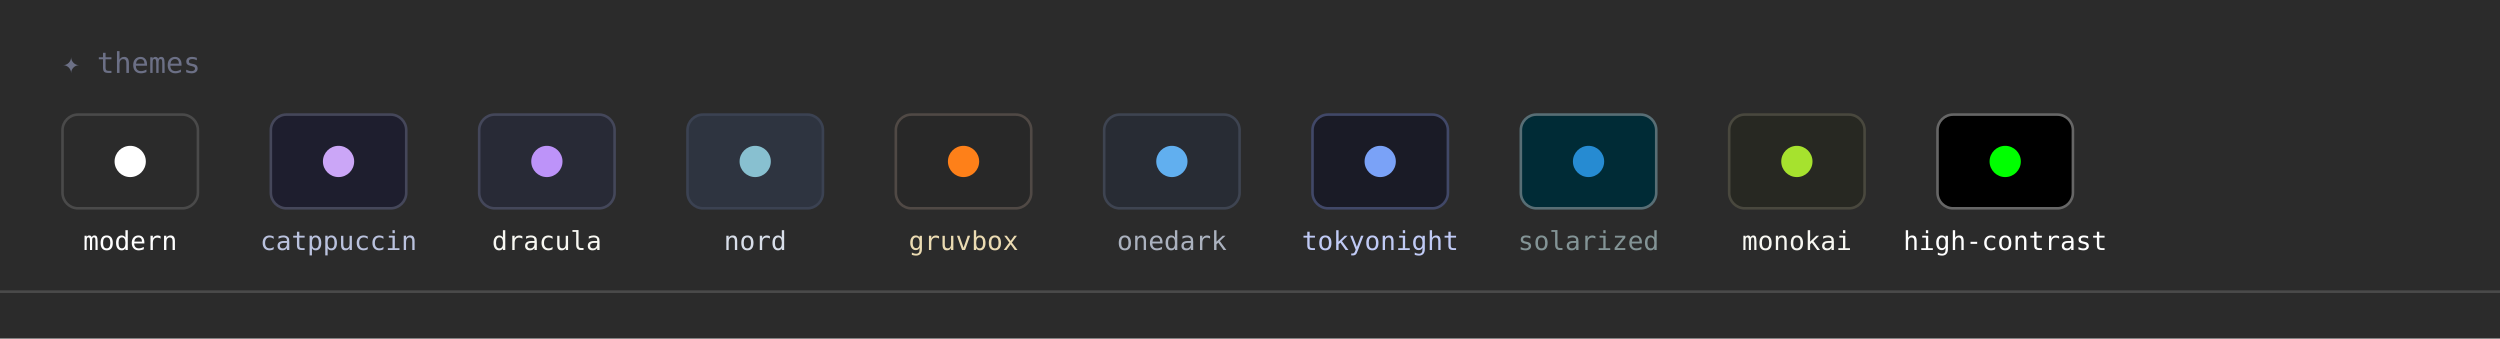
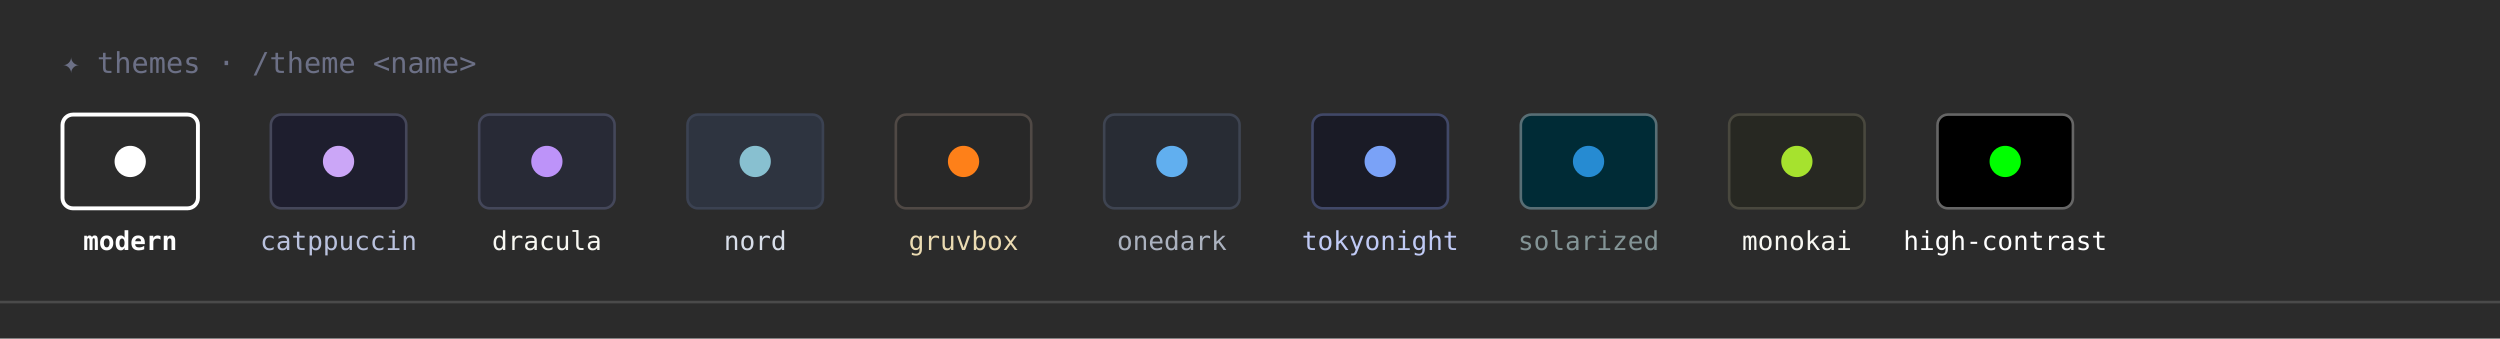
<svg xmlns="http://www.w3.org/2000/svg" viewBox="0 0 960 130" width="100%" style="display:block">
  <rect width="960" height="130" fill="#2b2b2b" />
-   <text x="24" y="28" font-family="'SF Mono','Cascadia Code','Fira Code','JetBrains Mono','Consolas',monospace" fill="#6c7086" font-size="11">✦  themes</text>
-   <rect x="24" y="44" width="52" height="36" rx="6" fill="#2b2b2b" stroke="#4a4a4a" stroke-width="1" />
+   <text x="24" y="28" font-family="'SF Mono','Cascadia Code','Fira Code','JetBrains Mono','Consolas',monospace" fill="#6c7086" font-size="11">✦  themes  ·  /theme &lt;name&gt;</text>
+   <rect x="24" y="44" width="52" height="36" rx="4" fill="#2b2b2b" stroke="#ffffff" stroke-width="1.5" />
  <circle cx="50" cy="62" r="6" fill="#ffffff" />
-   <text x="50" y="96" font-family="'SF Mono','Cascadia Code','Fira Code','JetBrains Mono','Consolas',monospace" fill="#ffffff" font-size="10" text-anchor="middle">modern</text>
-   <rect x="104" y="44" width="52" height="36" rx="6" fill="#1e1e2e" stroke="#45475a" stroke-width="1" />
+   <text x="50" y="96" font-family="'SF Mono','Cascadia Code','Fira Code','JetBrains Mono','Consolas',monospace" fill="#ffffff" font-size="10" font-weight="700" text-anchor="middle">modern</text>
+   <rect x="104" y="44" width="52" height="36" rx="4" fill="#1e1e2e" stroke="#45475a" stroke-width="1" />
  <circle cx="130" cy="62" r="6" fill="#cba6f7" />
  <text x="130" y="96" font-family="'SF Mono','Cascadia Code','Fira Code','JetBrains Mono','Consolas',monospace" fill="#bac2de" font-size="10" text-anchor="middle">catppuccin</text>
-   <rect x="184" y="44" width="52" height="36" rx="6" fill="#282a36" stroke="#44475a" stroke-width="1" />
+   <rect x="184" y="44" width="52" height="36" rx="4" fill="#282a36" stroke="#44475a" stroke-width="1" />
  <circle cx="210" cy="62" r="6" fill="#bd93f9" />
  <text x="210" y="96" font-family="'SF Mono','Cascadia Code','Fira Code','JetBrains Mono','Consolas',monospace" fill="#f8f8f2" font-size="10" text-anchor="middle">dracula</text>
-   <rect x="264" y="44" width="52" height="36" rx="6" fill="#2e3440" stroke="#3b4252" stroke-width="1" />
+   <rect x="264" y="44" width="52" height="36" rx="4" fill="#2e3440" stroke="#3b4252" stroke-width="1" />
  <circle cx="290" cy="62" r="6" fill="#88c0d0" />
  <text x="290" y="96" font-family="'SF Mono','Cascadia Code','Fira Code','JetBrains Mono','Consolas',monospace" fill="#d8dee9" font-size="10" text-anchor="middle">nord</text>
-   <rect x="344" y="44" width="52" height="36" rx="6" fill="#282828" stroke="#504945" stroke-width="1" />
+   <rect x="344" y="44" width="52" height="36" rx="4" fill="#282828" stroke="#504945" stroke-width="1" />
  <circle cx="370" cy="62" r="6" fill="#fe8019" />
  <text x="370" y="96" font-family="'SF Mono','Cascadia Code','Fira Code','JetBrains Mono','Consolas',monospace" fill="#ebdbb2" font-size="10" text-anchor="middle">gruvbox</text>
-   <rect x="424" y="44" width="52" height="36" rx="6" fill="#282c34" stroke="#3e4451" stroke-width="1" />
+   <rect x="424" y="44" width="52" height="36" rx="4" fill="#282c34" stroke="#3e4451" stroke-width="1" />
  <circle cx="450" cy="62" r="6" fill="#61afef" />
  <text x="450" y="96" font-family="'SF Mono','Cascadia Code','Fira Code','JetBrains Mono','Consolas',monospace" fill="#abb2bf" font-size="10" text-anchor="middle">onedark</text>
-   <rect x="504" y="44" width="52" height="36" rx="6" fill="#1a1b26" stroke="#414868" stroke-width="1" />
+   <rect x="504" y="44" width="52" height="36" rx="4" fill="#1a1b26" stroke="#414868" stroke-width="1" />
  <circle cx="530" cy="62" r="6" fill="#7aa2f7" />
  <text x="530" y="96" font-family="'SF Mono','Cascadia Code','Fira Code','JetBrains Mono','Consolas',monospace" fill="#c0caf5" font-size="10" text-anchor="middle">tokyonight</text>
-   <rect x="584" y="44" width="52" height="36" rx="6" fill="#002b36" stroke="#586e75" stroke-width="1" />
+   <rect x="584" y="44" width="52" height="36" rx="4" fill="#002b36" stroke="#586e75" stroke-width="1" />
  <circle cx="610" cy="62" r="6" fill="#268bd2" />
  <text x="610" y="96" font-family="'SF Mono','Cascadia Code','Fira Code','JetBrains Mono','Consolas',monospace" fill="#839496" font-size="10" text-anchor="middle">solarized</text>
-   <rect x="664" y="44" width="52" height="36" rx="6" fill="#272822" stroke="#49483e" stroke-width="1" />
+   <rect x="664" y="44" width="52" height="36" rx="4" fill="#272822" stroke="#49483e" stroke-width="1" />
  <circle cx="690" cy="62" r="6" fill="#a6e22e" />
  <text x="690" y="96" font-family="'SF Mono','Cascadia Code','Fira Code','JetBrains Mono','Consolas',monospace" fill="#f8f8f2" font-size="10" text-anchor="middle">monokai</text>
-   <rect x="744" y="44" width="52" height="36" rx="6" fill="#000000" stroke="#666666" stroke-width="1" />
+   <rect x="744" y="44" width="52" height="36" rx="4" fill="#000000" stroke="#666666" stroke-width="1" />
  <circle cx="770" cy="62" r="6" fill="#00ff00" />
  <text x="770" y="96" font-family="'SF Mono','Cascadia Code','Fira Code','JetBrains Mono','Consolas',monospace" fill="#ffffff" font-size="10" text-anchor="middle">high-contrast</text>
-   <line x1="0" y1="112" x2="960" y2="112" stroke="#4a4a4a" stroke-width="1" />
+   <line x1="0" y1="116" x2="960" y2="116" stroke="#4a4a4a" stroke-width="1" />
</svg>
